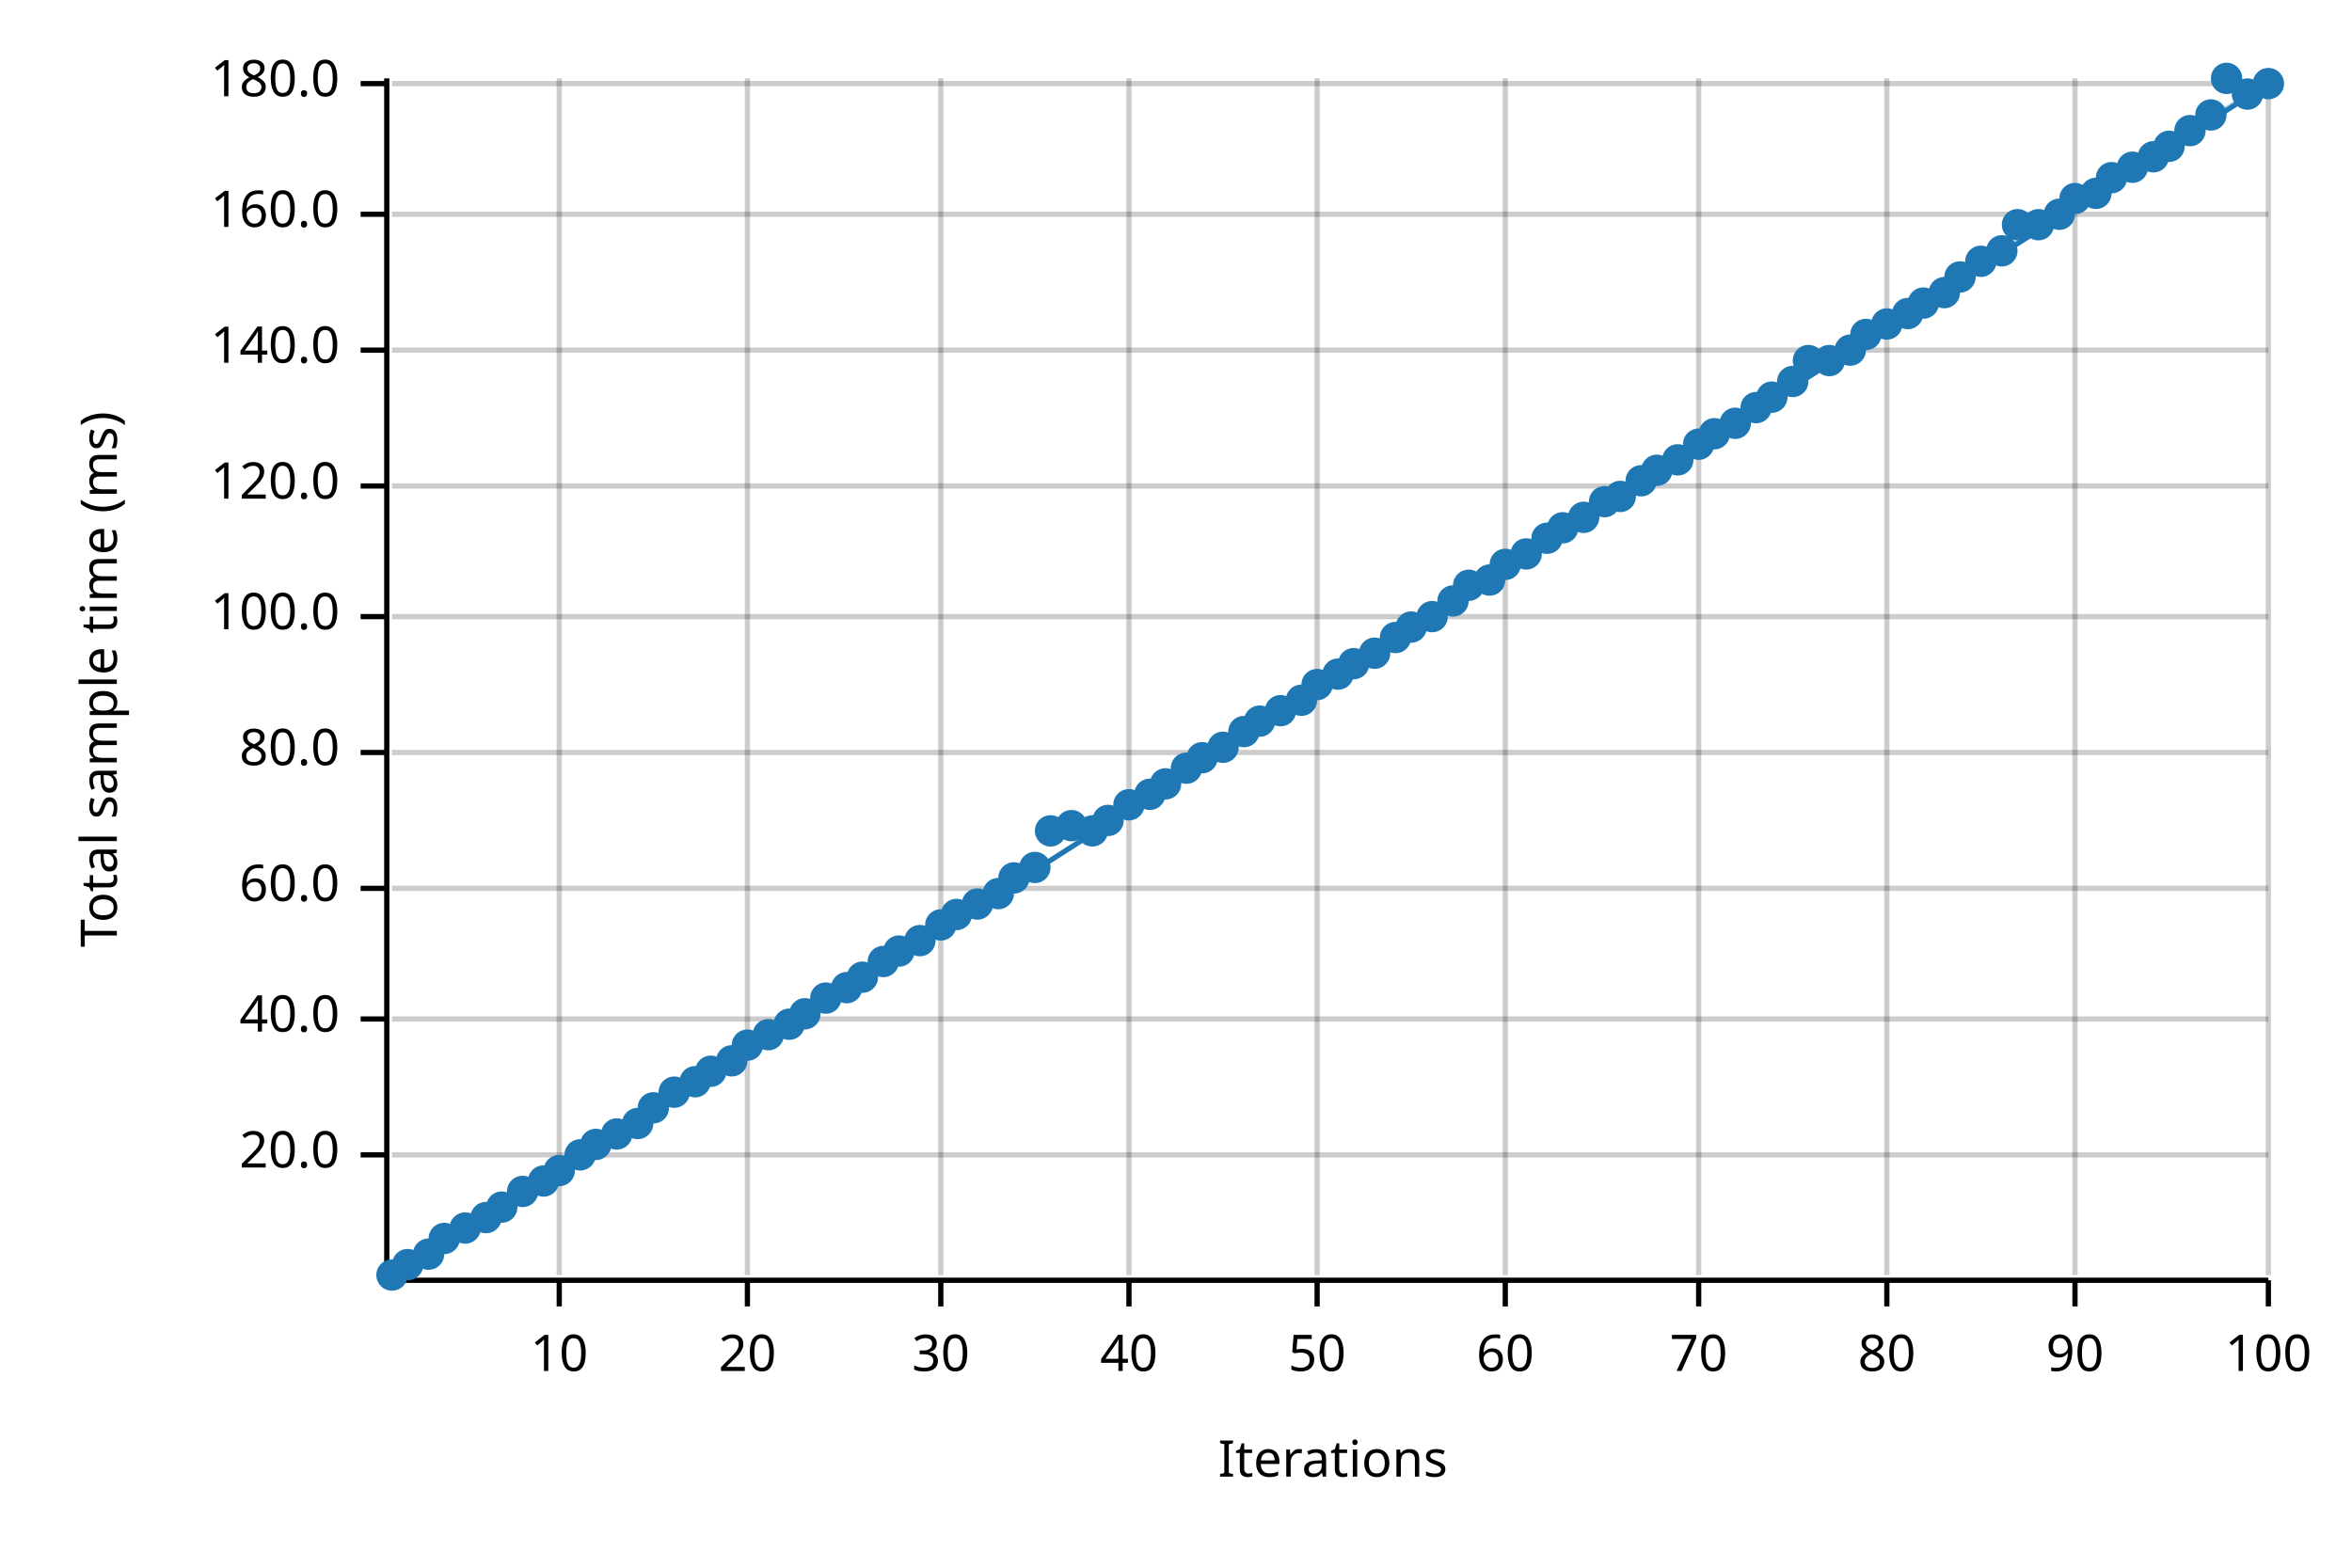
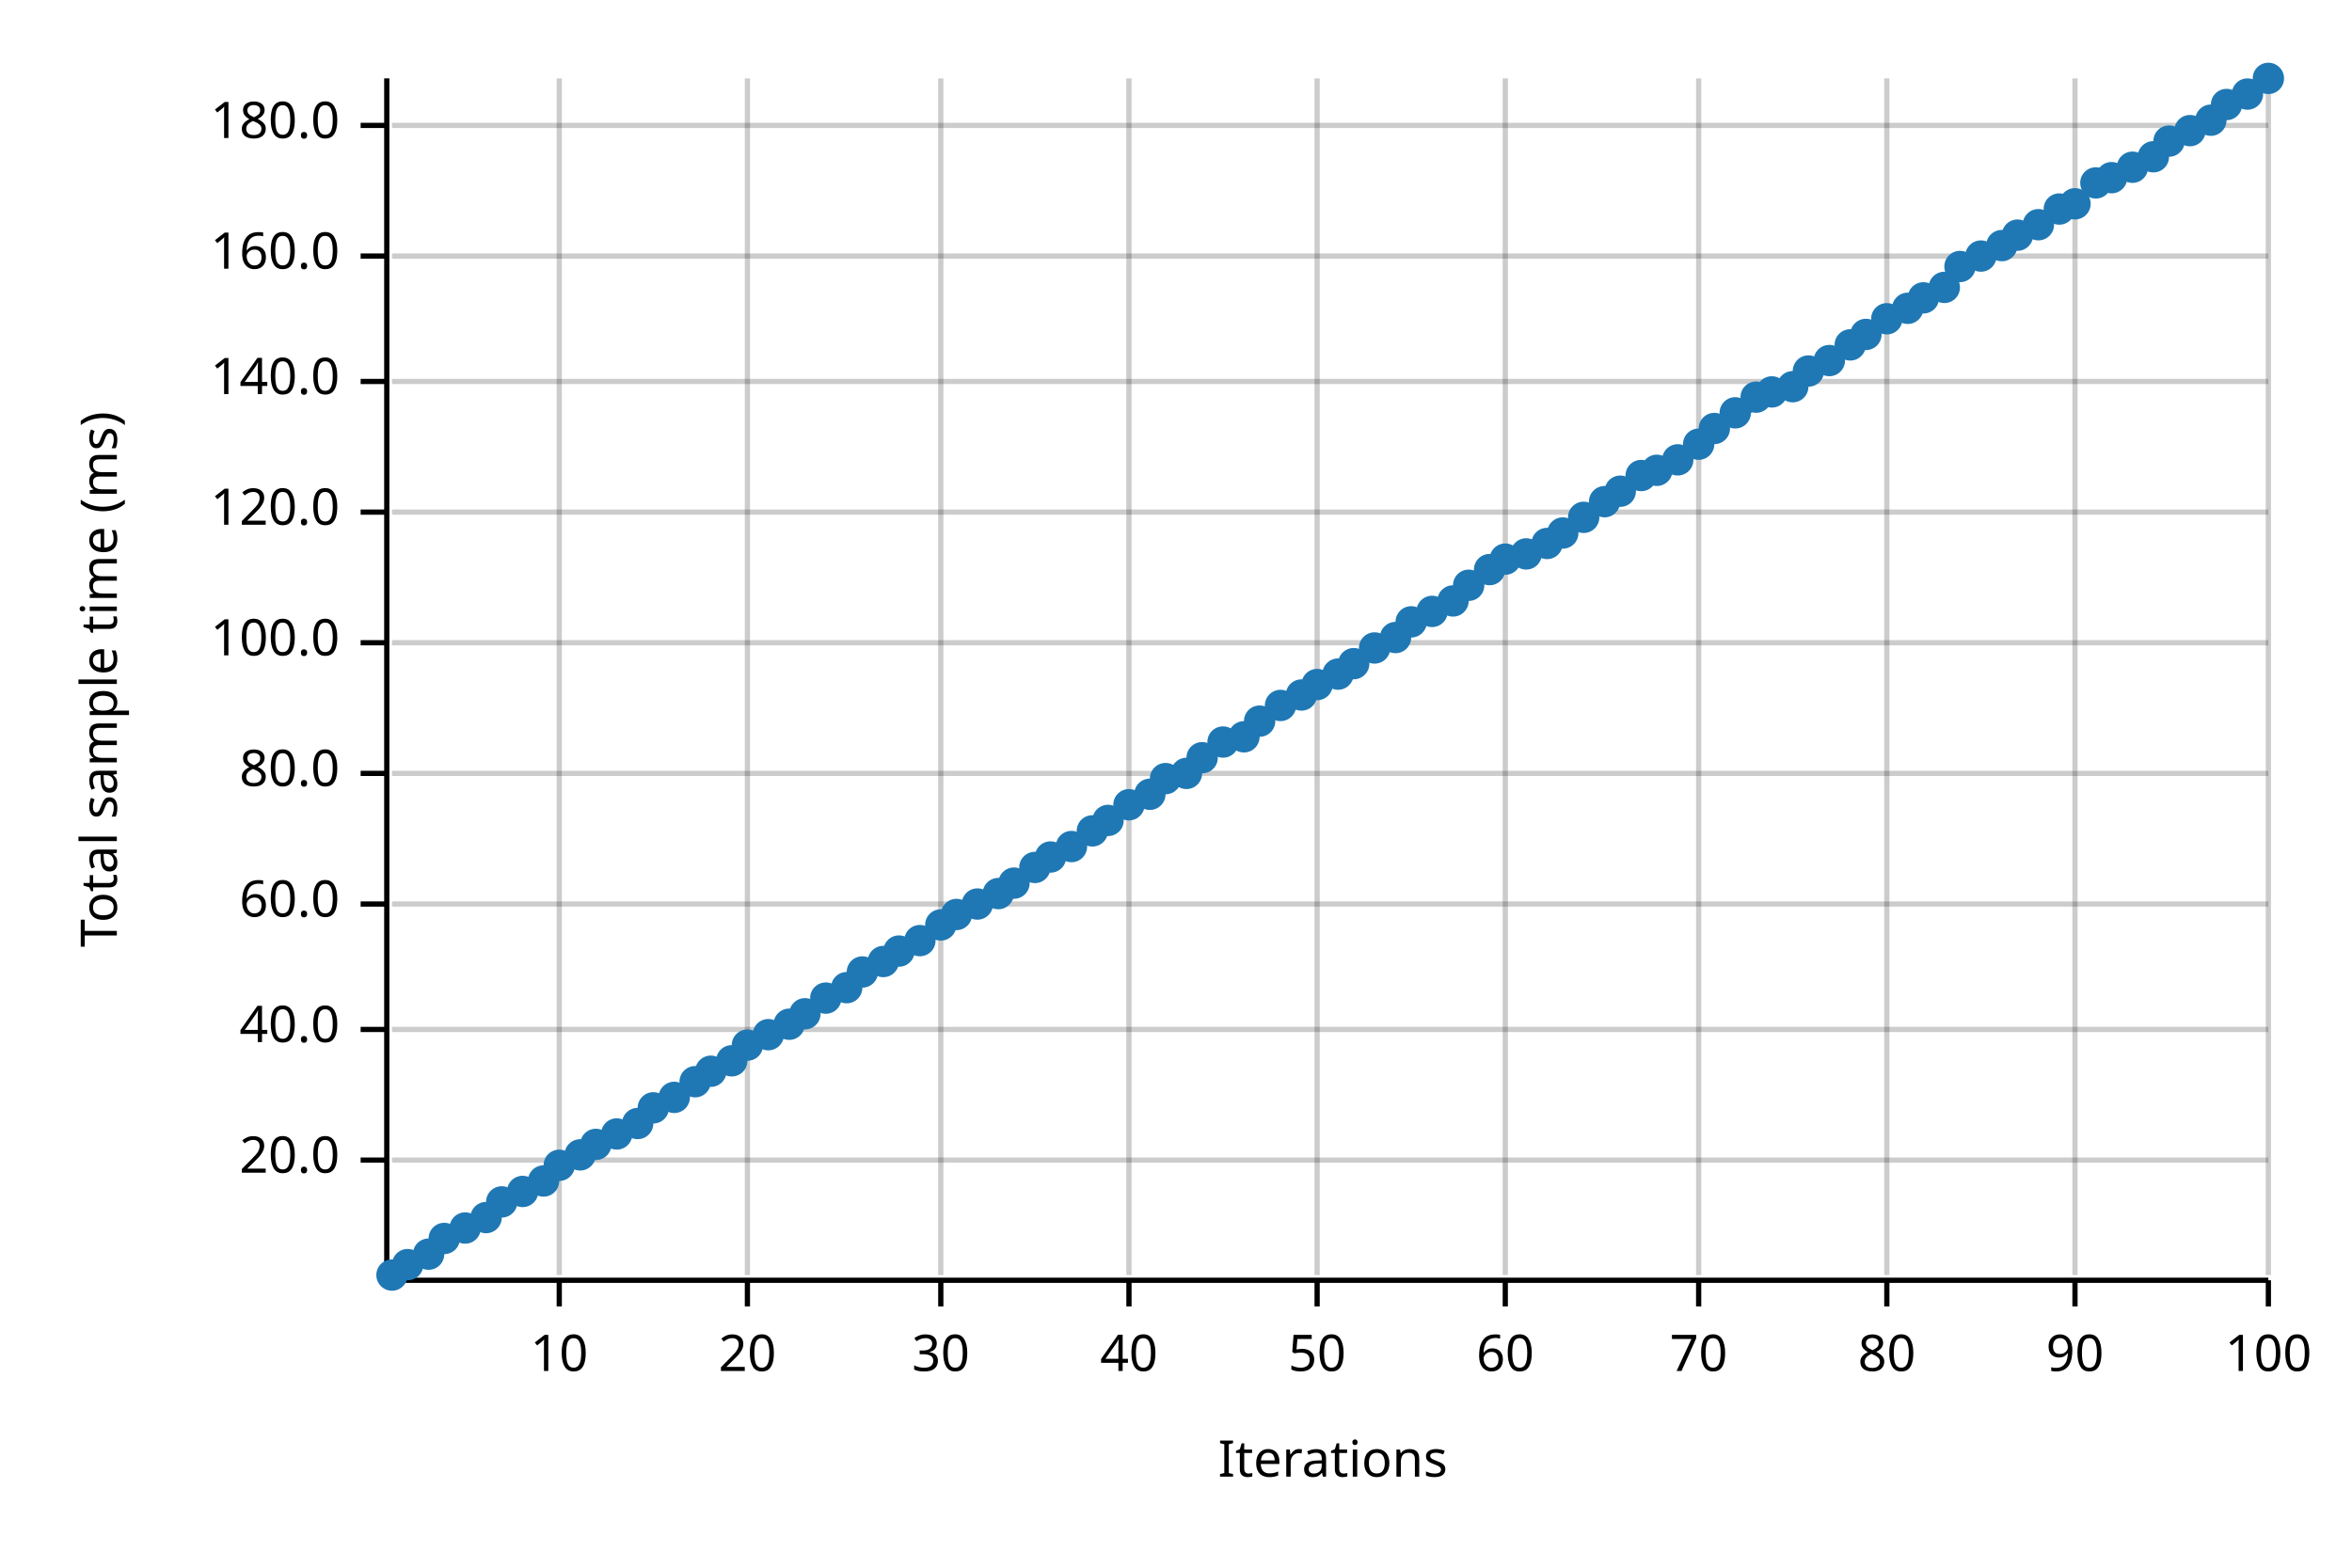
<svg xmlns="http://www.w3.org/2000/svg" width="450" height="300" viewBox="0 0 450 300">
  <text x="15" y="130" dy="0.76em" text-anchor="middle" font-family="sans-serif" font-size="9.677" opacity="1" fill="#000000" transform="rotate(270, 15, 130)">
Total sample time (ms)
</text>
  <text x="255" y="285" dy="-0.5ex" text-anchor="middle" font-family="sans-serif" font-size="9.677" opacity="1" fill="#000000">
Iterations
</text>
  <line opacity="0.2" stroke="#000000" stroke-width="1" x1="107" y1="244" x2="107" y2="15" />
  <line opacity="0.2" stroke="#000000" stroke-width="1" x1="143" y1="244" x2="143" y2="15" />
  <line opacity="0.2" stroke="#000000" stroke-width="1" x1="180" y1="244" x2="180" y2="15" />
  <line opacity="0.2" stroke="#000000" stroke-width="1" x1="216" y1="244" x2="216" y2="15" />
  <line opacity="0.2" stroke="#000000" stroke-width="1" x1="252" y1="244" x2="252" y2="15" />
  <line opacity="0.2" stroke="#000000" stroke-width="1" x1="288" y1="244" x2="288" y2="15" />
  <line opacity="0.2" stroke="#000000" stroke-width="1" x1="325" y1="244" x2="325" y2="15" />
  <line opacity="0.2" stroke="#000000" stroke-width="1" x1="361" y1="244" x2="361" y2="15" />
  <line opacity="0.2" stroke="#000000" stroke-width="1" x1="397" y1="244" x2="397" y2="15" />
  <line opacity="0.2" stroke="#000000" stroke-width="1" x1="434" y1="244" x2="434" y2="15" />
-   <line opacity="0.2" stroke="#000000" stroke-width="1" x1="75" y1="221" x2="434" y2="221" />
-   <line opacity="0.2" stroke="#000000" stroke-width="1" x1="75" y1="195" x2="434" y2="195" />
-   <line opacity="0.2" stroke="#000000" stroke-width="1" x1="75" y1="170" x2="434" y2="170" />
-   <line opacity="0.2" stroke="#000000" stroke-width="1" x1="75" y1="144" x2="434" y2="144" />
-   <line opacity="0.2" stroke="#000000" stroke-width="1" x1="75" y1="118" x2="434" y2="118" />
-   <line opacity="0.2" stroke="#000000" stroke-width="1" x1="75" y1="93" x2="434" y2="93" />
-   <line opacity="0.2" stroke="#000000" stroke-width="1" x1="75" y1="67" x2="434" y2="67" />
-   <line opacity="0.2" stroke="#000000" stroke-width="1" x1="75" y1="41" x2="434" y2="41" />
-   <line opacity="0.2" stroke="#000000" stroke-width="1" x1="75" y1="16" x2="434" y2="16" />
+   <line opacity="0.2" stroke="#000000" stroke-width="1" x1="75" y1="222" x2="434" y2="222" />
+   <line opacity="0.2" stroke="#000000" stroke-width="1" x1="75" y1="197" x2="434" y2="197" />
+   <line opacity="0.2" stroke="#000000" stroke-width="1" x1="75" y1="173" x2="434" y2="173" />
+   <line opacity="0.2" stroke="#000000" stroke-width="1" x1="75" y1="148" x2="434" y2="148" />
+   <line opacity="0.2" stroke="#000000" stroke-width="1" x1="75" y1="123" x2="434" y2="123" />
+   <line opacity="0.2" stroke="#000000" stroke-width="1" x1="75" y1="98" x2="434" y2="98" />
+   <line opacity="0.2" stroke="#000000" stroke-width="1" x1="75" y1="73" x2="434" y2="73" />
+   <line opacity="0.2" stroke="#000000" stroke-width="1" x1="75" y1="49" x2="434" y2="49" />
+   <line opacity="0.2" stroke="#000000" stroke-width="1" x1="75" y1="24" x2="434" y2="24" />
  <polyline fill="none" opacity="1" stroke="#000000" stroke-width="1" points="74,15 74,244 " />
-   <text x="65" y="221" dy="0.5ex" text-anchor="end" font-family="sans-serif" font-size="9.677" opacity="1" fill="#000000">
+   <text x="65" y="222" dy="0.5ex" text-anchor="end" font-family="sans-serif" font-size="9.677" opacity="1" fill="#000000">
20.0
</text>
-   <polyline fill="none" opacity="1" stroke="#000000" stroke-width="1" points="69,221 74,221 " />
-   <text x="65" y="195" dy="0.5ex" text-anchor="end" font-family="sans-serif" font-size="9.677" opacity="1" fill="#000000">
+   <polyline fill="none" opacity="1" stroke="#000000" stroke-width="1" points="69,222 74,222 " />
+   <text x="65" y="197" dy="0.5ex" text-anchor="end" font-family="sans-serif" font-size="9.677" opacity="1" fill="#000000">
40.0
</text>
-   <polyline fill="none" opacity="1" stroke="#000000" stroke-width="1" points="69,195 74,195 " />
-   <text x="65" y="170" dy="0.5ex" text-anchor="end" font-family="sans-serif" font-size="9.677" opacity="1" fill="#000000">
+   <polyline fill="none" opacity="1" stroke="#000000" stroke-width="1" points="69,197 74,197 " />
+   <text x="65" y="173" dy="0.5ex" text-anchor="end" font-family="sans-serif" font-size="9.677" opacity="1" fill="#000000">
60.0
</text>
-   <polyline fill="none" opacity="1" stroke="#000000" stroke-width="1" points="69,170 74,170 " />
-   <text x="65" y="144" dy="0.5ex" text-anchor="end" font-family="sans-serif" font-size="9.677" opacity="1" fill="#000000">
+   <polyline fill="none" opacity="1" stroke="#000000" stroke-width="1" points="69,173 74,173 " />
+   <text x="65" y="148" dy="0.5ex" text-anchor="end" font-family="sans-serif" font-size="9.677" opacity="1" fill="#000000">
80.0
</text>
-   <polyline fill="none" opacity="1" stroke="#000000" stroke-width="1" points="69,144 74,144 " />
-   <text x="65" y="118" dy="0.5ex" text-anchor="end" font-family="sans-serif" font-size="9.677" opacity="1" fill="#000000">
+   <polyline fill="none" opacity="1" stroke="#000000" stroke-width="1" points="69,148 74,148 " />
+   <text x="65" y="123" dy="0.5ex" text-anchor="end" font-family="sans-serif" font-size="9.677" opacity="1" fill="#000000">
100.0
</text>
-   <polyline fill="none" opacity="1" stroke="#000000" stroke-width="1" points="69,118 74,118 " />
-   <text x="65" y="93" dy="0.5ex" text-anchor="end" font-family="sans-serif" font-size="9.677" opacity="1" fill="#000000">
+   <polyline fill="none" opacity="1" stroke="#000000" stroke-width="1" points="69,123 74,123 " />
+   <text x="65" y="98" dy="0.5ex" text-anchor="end" font-family="sans-serif" font-size="9.677" opacity="1" fill="#000000">
120.0
</text>
-   <polyline fill="none" opacity="1" stroke="#000000" stroke-width="1" points="69,93 74,93 " />
-   <text x="65" y="67" dy="0.5ex" text-anchor="end" font-family="sans-serif" font-size="9.677" opacity="1" fill="#000000">
+   <polyline fill="none" opacity="1" stroke="#000000" stroke-width="1" points="69,98 74,98 " />
+   <text x="65" y="73" dy="0.5ex" text-anchor="end" font-family="sans-serif" font-size="9.677" opacity="1" fill="#000000">
140.0
</text>
-   <polyline fill="none" opacity="1" stroke="#000000" stroke-width="1" points="69,67 74,67 " />
-   <text x="65" y="41" dy="0.5ex" text-anchor="end" font-family="sans-serif" font-size="9.677" opacity="1" fill="#000000">
+   <polyline fill="none" opacity="1" stroke="#000000" stroke-width="1" points="69,73 74,73 " />
+   <text x="65" y="49" dy="0.5ex" text-anchor="end" font-family="sans-serif" font-size="9.677" opacity="1" fill="#000000">
160.0
</text>
-   <polyline fill="none" opacity="1" stroke="#000000" stroke-width="1" points="69,41 74,41 " />
-   <text x="65" y="16" dy="0.5ex" text-anchor="end" font-family="sans-serif" font-size="9.677" opacity="1" fill="#000000">
+   <polyline fill="none" opacity="1" stroke="#000000" stroke-width="1" points="69,49 74,49 " />
+   <text x="65" y="24" dy="0.5ex" text-anchor="end" font-family="sans-serif" font-size="9.677" opacity="1" fill="#000000">
180.0
</text>
-   <polyline fill="none" opacity="1" stroke="#000000" stroke-width="1" points="69,16 74,16 " />
+   <polyline fill="none" opacity="1" stroke="#000000" stroke-width="1" points="69,24 74,24 " />
  <polyline fill="none" opacity="1" stroke="#000000" stroke-width="1" points="75,245 434,245 " />
  <text x="107" y="255" dy="0.76em" text-anchor="middle" font-family="sans-serif" font-size="9.677" opacity="1" fill="#000000">
10
</text>
  <polyline fill="none" opacity="1" stroke="#000000" stroke-width="1" points="107,245 107,250 " />
  <text x="143" y="255" dy="0.76em" text-anchor="middle" font-family="sans-serif" font-size="9.677" opacity="1" fill="#000000">
20
</text>
  <polyline fill="none" opacity="1" stroke="#000000" stroke-width="1" points="143,245 143,250 " />
  <text x="180" y="255" dy="0.76em" text-anchor="middle" font-family="sans-serif" font-size="9.677" opacity="1" fill="#000000">
30
</text>
  <polyline fill="none" opacity="1" stroke="#000000" stroke-width="1" points="180,245 180,250 " />
  <text x="216" y="255" dy="0.76em" text-anchor="middle" font-family="sans-serif" font-size="9.677" opacity="1" fill="#000000">
40
</text>
  <polyline fill="none" opacity="1" stroke="#000000" stroke-width="1" points="216,245 216,250 " />
  <text x="252" y="255" dy="0.76em" text-anchor="middle" font-family="sans-serif" font-size="9.677" opacity="1" fill="#000000">
50
</text>
  <polyline fill="none" opacity="1" stroke="#000000" stroke-width="1" points="252,245 252,250 " />
  <text x="288" y="255" dy="0.76em" text-anchor="middle" font-family="sans-serif" font-size="9.677" opacity="1" fill="#000000">
60
</text>
  <polyline fill="none" opacity="1" stroke="#000000" stroke-width="1" points="288,245 288,250 " />
  <text x="325" y="255" dy="0.76em" text-anchor="middle" font-family="sans-serif" font-size="9.677" opacity="1" fill="#000000">
70
</text>
  <polyline fill="none" opacity="1" stroke="#000000" stroke-width="1" points="325,245 325,250 " />
  <text x="361" y="255" dy="0.76em" text-anchor="middle" font-family="sans-serif" font-size="9.677" opacity="1" fill="#000000">
80
</text>
  <polyline fill="none" opacity="1" stroke="#000000" stroke-width="1" points="361,245 361,250 " />
  <text x="397" y="255" dy="0.76em" text-anchor="middle" font-family="sans-serif" font-size="9.677" opacity="1" fill="#000000">
90
</text>
  <polyline fill="none" opacity="1" stroke="#000000" stroke-width="1" points="397,245 397,250 " />
  <text x="434" y="255" dy="0.76em" text-anchor="middle" font-family="sans-serif" font-size="9.677" opacity="1" fill="#000000">
100
</text>
  <polyline fill="none" opacity="1" stroke="#000000" stroke-width="1" points="434,245 434,250 " />
  <circle cx="75" cy="244" r="3" opacity="1" fill="#1F78B4" stroke="none" stroke-width="1" />
  <circle cx="78" cy="242" r="3" opacity="1" fill="#1F78B4" stroke="none" stroke-width="1" />
  <circle cx="82" cy="240" r="3" opacity="1" fill="#1F78B4" stroke="none" stroke-width="1" />
  <circle cx="85" cy="237" r="3" opacity="1" fill="#1F78B4" stroke="none" stroke-width="1" />
  <circle cx="89" cy="235" r="3" opacity="1" fill="#1F78B4" stroke="none" stroke-width="1" />
  <circle cx="93" cy="233" r="3" opacity="1" fill="#1F78B4" stroke="none" stroke-width="1" />
-   <circle cx="96" cy="231" r="3" opacity="1" fill="#1F78B4" stroke="none" stroke-width="1" />
+   <circle cx="96" cy="230" r="3" opacity="1" fill="#1F78B4" stroke="none" stroke-width="1" />
  <circle cx="100" cy="228" r="3" opacity="1" fill="#1F78B4" stroke="none" stroke-width="1" />
  <circle cx="104" cy="226" r="3" opacity="1" fill="#1F78B4" stroke="none" stroke-width="1" />
-   <circle cx="107" cy="224" r="3" opacity="1" fill="#1F78B4" stroke="none" stroke-width="1" />
+   <circle cx="107" cy="223" r="3" opacity="1" fill="#1F78B4" stroke="none" stroke-width="1" />
  <circle cx="111" cy="221" r="3" opacity="1" fill="#1F78B4" stroke="none" stroke-width="1" />
  <circle cx="114" cy="219" r="3" opacity="1" fill="#1F78B4" stroke="none" stroke-width="1" />
  <circle cx="118" cy="217" r="3" opacity="1" fill="#1F78B4" stroke="none" stroke-width="1" />
  <circle cx="122" cy="215" r="3" opacity="1" fill="#1F78B4" stroke="none" stroke-width="1" />
  <circle cx="125" cy="212" r="3" opacity="1" fill="#1F78B4" stroke="none" stroke-width="1" />
-   <circle cx="129" cy="209" r="3" opacity="1" fill="#1F78B4" stroke="none" stroke-width="1" />
+   <circle cx="129" cy="210" r="3" opacity="1" fill="#1F78B4" stroke="none" stroke-width="1" />
  <circle cx="133" cy="207" r="3" opacity="1" fill="#1F78B4" stroke="none" stroke-width="1" />
  <circle cx="136" cy="205" r="3" opacity="1" fill="#1F78B4" stroke="none" stroke-width="1" />
  <circle cx="140" cy="203" r="3" opacity="1" fill="#1F78B4" stroke="none" stroke-width="1" />
  <circle cx="143" cy="200" r="3" opacity="1" fill="#1F78B4" stroke="none" stroke-width="1" />
  <circle cx="147" cy="198" r="3" opacity="1" fill="#1F78B4" stroke="none" stroke-width="1" />
  <circle cx="151" cy="196" r="3" opacity="1" fill="#1F78B4" stroke="none" stroke-width="1" />
  <circle cx="154" cy="194" r="3" opacity="1" fill="#1F78B4" stroke="none" stroke-width="1" />
  <circle cx="158" cy="191" r="3" opacity="1" fill="#1F78B4" stroke="none" stroke-width="1" />
  <circle cx="162" cy="189" r="3" opacity="1" fill="#1F78B4" stroke="none" stroke-width="1" />
-   <circle cx="165" cy="187" r="3" opacity="1" fill="#1F78B4" stroke="none" stroke-width="1" />
+   <circle cx="165" cy="186" r="3" opacity="1" fill="#1F78B4" stroke="none" stroke-width="1" />
  <circle cx="169" cy="184" r="3" opacity="1" fill="#1F78B4" stroke="none" stroke-width="1" />
  <circle cx="172" cy="182" r="3" opacity="1" fill="#1F78B4" stroke="none" stroke-width="1" />
  <circle cx="176" cy="180" r="3" opacity="1" fill="#1F78B4" stroke="none" stroke-width="1" />
  <circle cx="180" cy="177" r="3" opacity="1" fill="#1F78B4" stroke="none" stroke-width="1" />
  <circle cx="183" cy="175" r="3" opacity="1" fill="#1F78B4" stroke="none" stroke-width="1" />
  <circle cx="187" cy="173" r="3" opacity="1" fill="#1F78B4" stroke="none" stroke-width="1" />
  <circle cx="191" cy="171" r="3" opacity="1" fill="#1F78B4" stroke="none" stroke-width="1" />
-   <circle cx="194" cy="168" r="3" opacity="1" fill="#1F78B4" stroke="none" stroke-width="1" />
+   <circle cx="194" cy="169" r="3" opacity="1" fill="#1F78B4" stroke="none" stroke-width="1" />
  <circle cx="198" cy="166" r="3" opacity="1" fill="#1F78B4" stroke="none" stroke-width="1" />
-   <circle cx="201" cy="159" r="3" opacity="1" fill="#1F78B4" stroke="none" stroke-width="1" />
-   <circle cx="205" cy="158" r="3" opacity="1" fill="#1F78B4" stroke="none" stroke-width="1" />
+   <circle cx="201" cy="164" r="3" opacity="1" fill="#1F78B4" stroke="none" stroke-width="1" />
+   <circle cx="205" cy="162" r="3" opacity="1" fill="#1F78B4" stroke="none" stroke-width="1" />
  <circle cx="209" cy="159" r="3" opacity="1" fill="#1F78B4" stroke="none" stroke-width="1" />
  <circle cx="212" cy="157" r="3" opacity="1" fill="#1F78B4" stroke="none" stroke-width="1" />
  <circle cx="216" cy="154" r="3" opacity="1" fill="#1F78B4" stroke="none" stroke-width="1" />
  <circle cx="220" cy="152" r="3" opacity="1" fill="#1F78B4" stroke="none" stroke-width="1" />
-   <circle cx="223" cy="150" r="3" opacity="1" fill="#1F78B4" stroke="none" stroke-width="1" />
-   <circle cx="227" cy="147" r="3" opacity="1" fill="#1F78B4" stroke="none" stroke-width="1" />
+   <circle cx="223" cy="149" r="3" opacity="1" fill="#1F78B4" stroke="none" stroke-width="1" />
+   <circle cx="227" cy="148" r="3" opacity="1" fill="#1F78B4" stroke="none" stroke-width="1" />
  <circle cx="230" cy="145" r="3" opacity="1" fill="#1F78B4" stroke="none" stroke-width="1" />
-   <circle cx="234" cy="143" r="3" opacity="1" fill="#1F78B4" stroke="none" stroke-width="1" />
-   <circle cx="238" cy="140" r="3" opacity="1" fill="#1F78B4" stroke="none" stroke-width="1" />
+   <circle cx="234" cy="142" r="3" opacity="1" fill="#1F78B4" stroke="none" stroke-width="1" />
+   <circle cx="238" cy="141" r="3" opacity="1" fill="#1F78B4" stroke="none" stroke-width="1" />
  <circle cx="241" cy="138" r="3" opacity="1" fill="#1F78B4" stroke="none" stroke-width="1" />
-   <circle cx="245" cy="136" r="3" opacity="1" fill="#1F78B4" stroke="none" stroke-width="1" />
-   <circle cx="249" cy="134" r="3" opacity="1" fill="#1F78B4" stroke="none" stroke-width="1" />
+   <circle cx="245" cy="135" r="3" opacity="1" fill="#1F78B4" stroke="none" stroke-width="1" />
+   <circle cx="249" cy="133" r="3" opacity="1" fill="#1F78B4" stroke="none" stroke-width="1" />
  <circle cx="252" cy="131" r="3" opacity="1" fill="#1F78B4" stroke="none" stroke-width="1" />
  <circle cx="256" cy="129" r="3" opacity="1" fill="#1F78B4" stroke="none" stroke-width="1" />
  <circle cx="259" cy="127" r="3" opacity="1" fill="#1F78B4" stroke="none" stroke-width="1" />
-   <circle cx="263" cy="125" r="3" opacity="1" fill="#1F78B4" stroke="none" stroke-width="1" />
+   <circle cx="263" cy="124" r="3" opacity="1" fill="#1F78B4" stroke="none" stroke-width="1" />
  <circle cx="267" cy="122" r="3" opacity="1" fill="#1F78B4" stroke="none" stroke-width="1" />
-   <circle cx="270" cy="120" r="3" opacity="1" fill="#1F78B4" stroke="none" stroke-width="1" />
-   <circle cx="274" cy="118" r="3" opacity="1" fill="#1F78B4" stroke="none" stroke-width="1" />
+   <circle cx="270" cy="119" r="3" opacity="1" fill="#1F78B4" stroke="none" stroke-width="1" />
+   <circle cx="274" cy="117" r="3" opacity="1" fill="#1F78B4" stroke="none" stroke-width="1" />
  <circle cx="278" cy="115" r="3" opacity="1" fill="#1F78B4" stroke="none" stroke-width="1" />
  <circle cx="281" cy="112" r="3" opacity="1" fill="#1F78B4" stroke="none" stroke-width="1" />
-   <circle cx="285" cy="111" r="3" opacity="1" fill="#1F78B4" stroke="none" stroke-width="1" />
-   <circle cx="288" cy="108" r="3" opacity="1" fill="#1F78B4" stroke="none" stroke-width="1" />
+   <circle cx="285" cy="109" r="3" opacity="1" fill="#1F78B4" stroke="none" stroke-width="1" />
+   <circle cx="288" cy="107" r="3" opacity="1" fill="#1F78B4" stroke="none" stroke-width="1" />
  <circle cx="292" cy="106" r="3" opacity="1" fill="#1F78B4" stroke="none" stroke-width="1" />
-   <circle cx="296" cy="103" r="3" opacity="1" fill="#1F78B4" stroke="none" stroke-width="1" />
-   <circle cx="299" cy="101" r="3" opacity="1" fill="#1F78B4" stroke="none" stroke-width="1" />
+   <circle cx="296" cy="104" r="3" opacity="1" fill="#1F78B4" stroke="none" stroke-width="1" />
+   <circle cx="299" cy="102" r="3" opacity="1" fill="#1F78B4" stroke="none" stroke-width="1" />
  <circle cx="303" cy="99" r="3" opacity="1" fill="#1F78B4" stroke="none" stroke-width="1" />
  <circle cx="307" cy="96" r="3" opacity="1" fill="#1F78B4" stroke="none" stroke-width="1" />
-   <circle cx="310" cy="95" r="3" opacity="1" fill="#1F78B4" stroke="none" stroke-width="1" />
-   <circle cx="314" cy="92" r="3" opacity="1" fill="#1F78B4" stroke="none" stroke-width="1" />
+   <circle cx="310" cy="94" r="3" opacity="1" fill="#1F78B4" stroke="none" stroke-width="1" />
+   <circle cx="314" cy="91" r="3" opacity="1" fill="#1F78B4" stroke="none" stroke-width="1" />
  <circle cx="317" cy="90" r="3" opacity="1" fill="#1F78B4" stroke="none" stroke-width="1" />
  <circle cx="321" cy="88" r="3" opacity="1" fill="#1F78B4" stroke="none" stroke-width="1" />
  <circle cx="325" cy="85" r="3" opacity="1" fill="#1F78B4" stroke="none" stroke-width="1" />
-   <circle cx="328" cy="83" r="3" opacity="1" fill="#1F78B4" stroke="none" stroke-width="1" />
-   <circle cx="332" cy="81" r="3" opacity="1" fill="#1F78B4" stroke="none" stroke-width="1" />
-   <circle cx="336" cy="78" r="3" opacity="1" fill="#1F78B4" stroke="none" stroke-width="1" />
-   <circle cx="339" cy="76" r="3" opacity="1" fill="#1F78B4" stroke="none" stroke-width="1" />
-   <circle cx="343" cy="73" r="3" opacity="1" fill="#1F78B4" stroke="none" stroke-width="1" />
-   <circle cx="346" cy="69" r="3" opacity="1" fill="#1F78B4" stroke="none" stroke-width="1" />
+   <circle cx="328" cy="82" r="3" opacity="1" fill="#1F78B4" stroke="none" stroke-width="1" />
+   <circle cx="332" cy="79" r="3" opacity="1" fill="#1F78B4" stroke="none" stroke-width="1" />
+   <circle cx="336" cy="76" r="3" opacity="1" fill="#1F78B4" stroke="none" stroke-width="1" />
+   <circle cx="339" cy="75" r="3" opacity="1" fill="#1F78B4" stroke="none" stroke-width="1" />
+   <circle cx="343" cy="74" r="3" opacity="1" fill="#1F78B4" stroke="none" stroke-width="1" />
+   <circle cx="346" cy="71" r="3" opacity="1" fill="#1F78B4" stroke="none" stroke-width="1" />
  <circle cx="350" cy="69" r="3" opacity="1" fill="#1F78B4" stroke="none" stroke-width="1" />
-   <circle cx="354" cy="67" r="3" opacity="1" fill="#1F78B4" stroke="none" stroke-width="1" />
+   <circle cx="354" cy="66" r="3" opacity="1" fill="#1F78B4" stroke="none" stroke-width="1" />
  <circle cx="357" cy="64" r="3" opacity="1" fill="#1F78B4" stroke="none" stroke-width="1" />
-   <circle cx="361" cy="62" r="3" opacity="1" fill="#1F78B4" stroke="none" stroke-width="1" />
-   <circle cx="365" cy="60" r="3" opacity="1" fill="#1F78B4" stroke="none" stroke-width="1" />
-   <circle cx="368" cy="58" r="3" opacity="1" fill="#1F78B4" stroke="none" stroke-width="1" />
-   <circle cx="372" cy="56" r="3" opacity="1" fill="#1F78B4" stroke="none" stroke-width="1" />
-   <circle cx="375" cy="53" r="3" opacity="1" fill="#1F78B4" stroke="none" stroke-width="1" />
-   <circle cx="379" cy="50" r="3" opacity="1" fill="#1F78B4" stroke="none" stroke-width="1" />
-   <circle cx="383" cy="48" r="3" opacity="1" fill="#1F78B4" stroke="none" stroke-width="1" />
-   <circle cx="386" cy="43" r="3" opacity="1" fill="#1F78B4" stroke="none" stroke-width="1" />
+   <circle cx="361" cy="61" r="3" opacity="1" fill="#1F78B4" stroke="none" stroke-width="1" />
+   <circle cx="365" cy="59" r="3" opacity="1" fill="#1F78B4" stroke="none" stroke-width="1" />
+   <circle cx="368" cy="57" r="3" opacity="1" fill="#1F78B4" stroke="none" stroke-width="1" />
+   <circle cx="372" cy="55" r="3" opacity="1" fill="#1F78B4" stroke="none" stroke-width="1" />
+   <circle cx="375" cy="51" r="3" opacity="1" fill="#1F78B4" stroke="none" stroke-width="1" />
+   <circle cx="379" cy="49" r="3" opacity="1" fill="#1F78B4" stroke="none" stroke-width="1" />
+   <circle cx="383" cy="47" r="3" opacity="1" fill="#1F78B4" stroke="none" stroke-width="1" />
+   <circle cx="386" cy="45" r="3" opacity="1" fill="#1F78B4" stroke="none" stroke-width="1" />
  <circle cx="390" cy="43" r="3" opacity="1" fill="#1F78B4" stroke="none" stroke-width="1" />
-   <circle cx="394" cy="41" r="3" opacity="1" fill="#1F78B4" stroke="none" stroke-width="1" />
-   <circle cx="397" cy="38" r="3" opacity="1" fill="#1F78B4" stroke="none" stroke-width="1" />
-   <circle cx="401" cy="37" r="3" opacity="1" fill="#1F78B4" stroke="none" stroke-width="1" />
+   <circle cx="394" cy="40" r="3" opacity="1" fill="#1F78B4" stroke="none" stroke-width="1" />
+   <circle cx="397" cy="39" r="3" opacity="1" fill="#1F78B4" stroke="none" stroke-width="1" />
+   <circle cx="401" cy="35" r="3" opacity="1" fill="#1F78B4" stroke="none" stroke-width="1" />
  <circle cx="404" cy="34" r="3" opacity="1" fill="#1F78B4" stroke="none" stroke-width="1" />
  <circle cx="408" cy="32" r="3" opacity="1" fill="#1F78B4" stroke="none" stroke-width="1" />
  <circle cx="412" cy="30" r="3" opacity="1" fill="#1F78B4" stroke="none" stroke-width="1" />
-   <circle cx="415" cy="28" r="3" opacity="1" fill="#1F78B4" stroke="none" stroke-width="1" />
+   <circle cx="415" cy="27" r="3" opacity="1" fill="#1F78B4" stroke="none" stroke-width="1" />
  <circle cx="419" cy="25" r="3" opacity="1" fill="#1F78B4" stroke="none" stroke-width="1" />
-   <circle cx="423" cy="22" r="3" opacity="1" fill="#1F78B4" stroke="none" stroke-width="1" />
-   <circle cx="426" cy="15" r="3" opacity="1" fill="#1F78B4" stroke="none" stroke-width="1" />
+   <circle cx="423" cy="23" r="3" opacity="1" fill="#1F78B4" stroke="none" stroke-width="1" />
+   <circle cx="426" cy="20" r="3" opacity="1" fill="#1F78B4" stroke="none" stroke-width="1" />
  <circle cx="430" cy="18" r="3" opacity="1" fill="#1F78B4" stroke="none" stroke-width="1" />
-   <circle cx="434" cy="16" r="3" opacity="1" fill="#1F78B4" stroke="none" stroke-width="1" />
-   <polyline fill="none" opacity="1" stroke="#1F78B4" stroke-width="1" points="75,245 434,16 " />
-   <polygon opacity="0.25" fill="#1F78B4" points="75,245 434,16 434,15 " />
+   <circle cx="434" cy="15" r="3" opacity="1" fill="#1F78B4" stroke="none" stroke-width="1" />
+   <polyline fill="none" opacity="1" stroke="#1F78B4" stroke-width="1" points="75,245 434,15 " />
+   <polygon opacity="0.25" fill="#1F78B4" points="75,245 434,15 434,15 " />
</svg>
